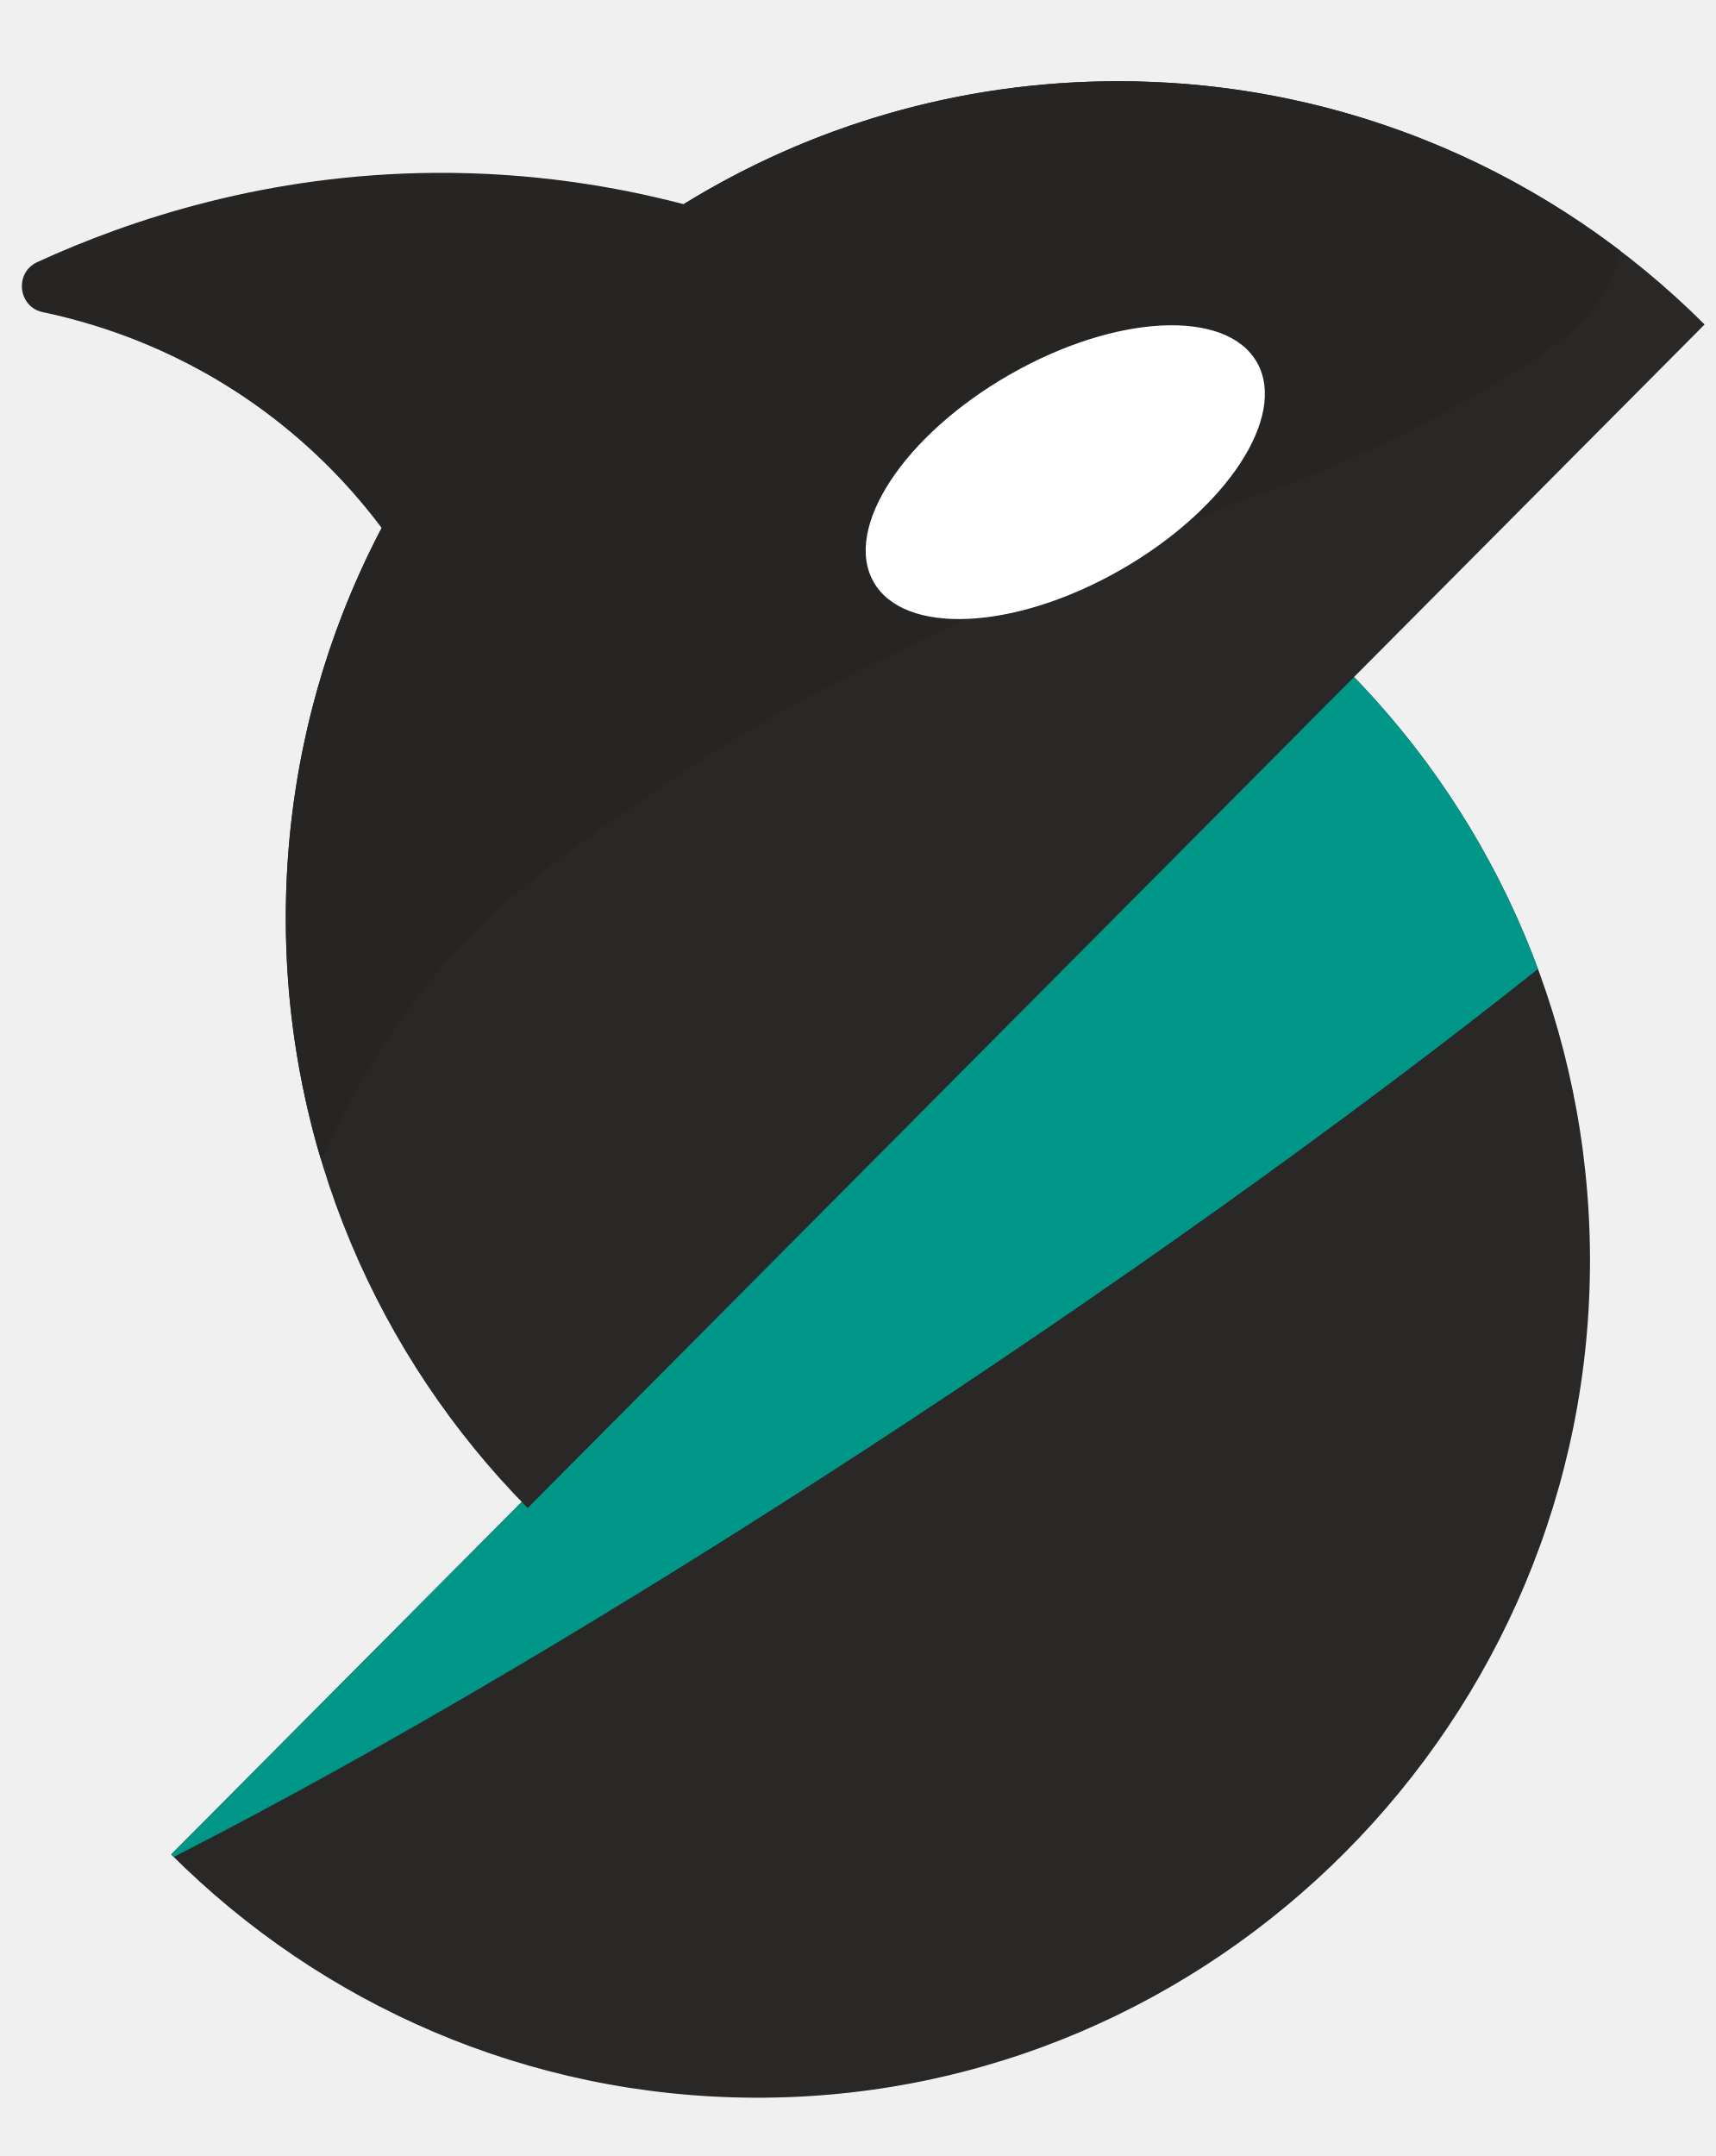
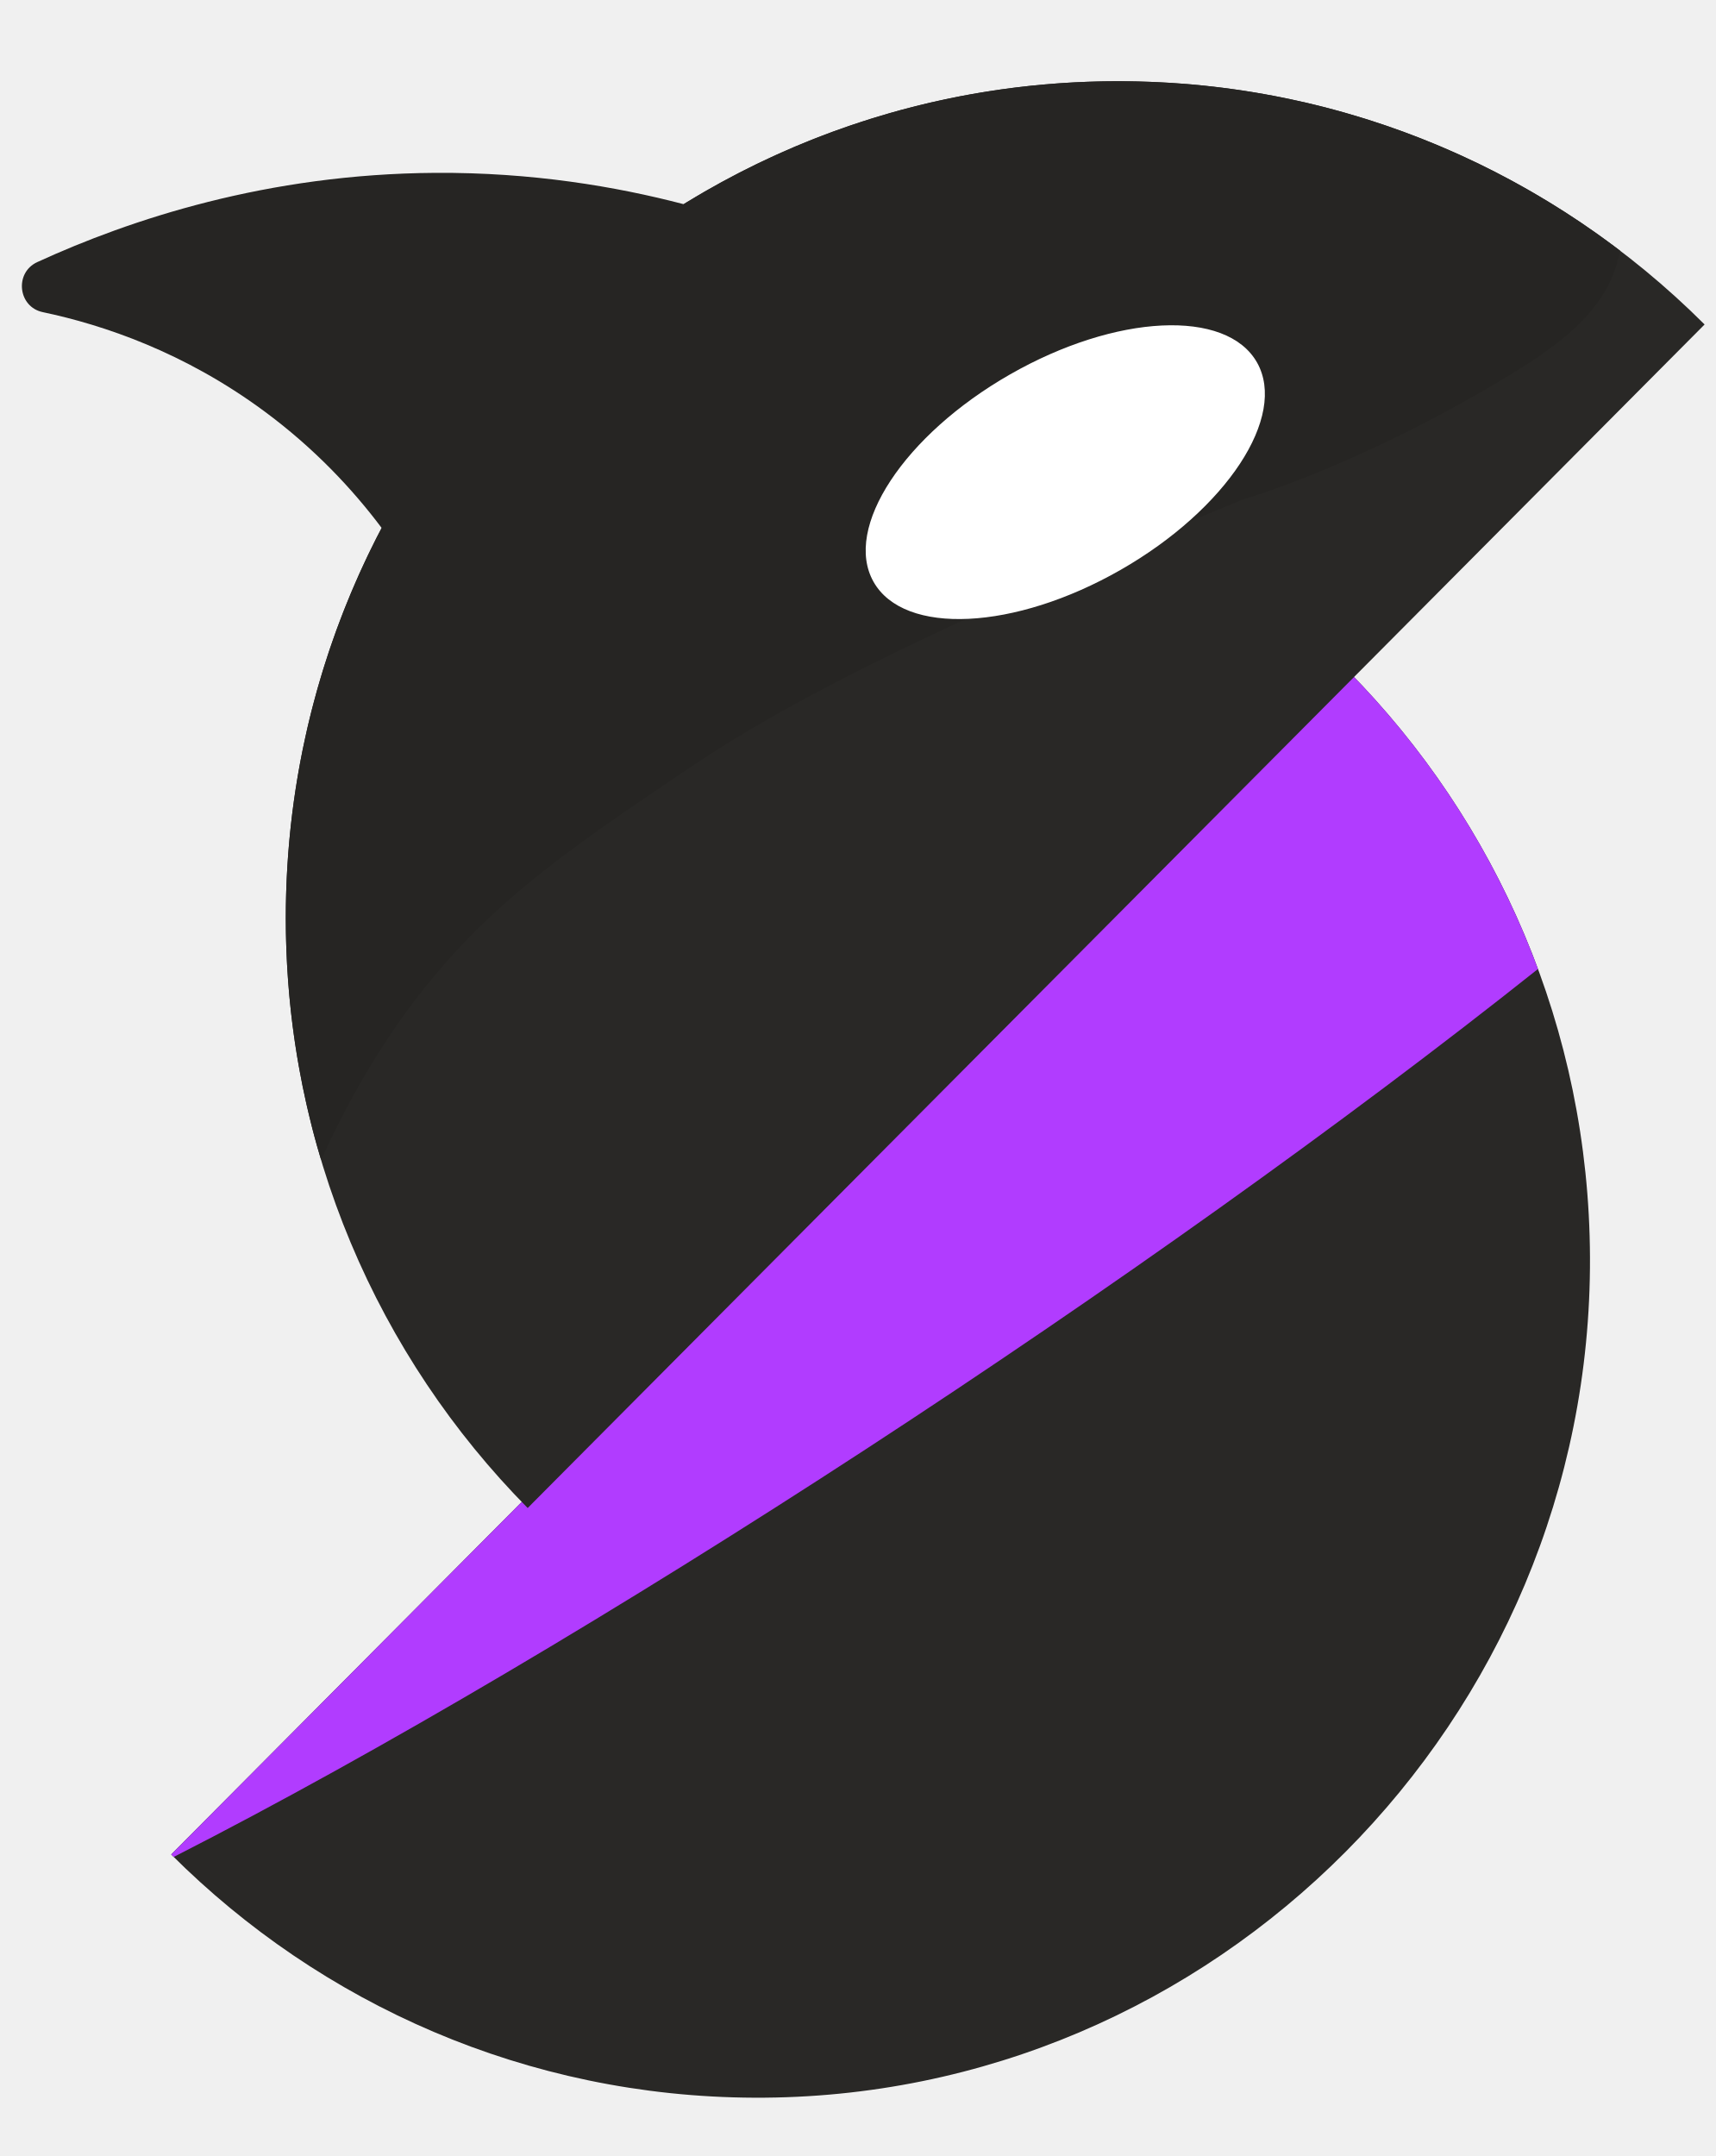
<svg xmlns="http://www.w3.org/2000/svg" id="svg2" width="814.987" height="1023.993" version="1.1" viewBox="0 0 814.987 1023.993">
  <defs id="defs6">
    <clipPath id="clipPath16" clipPathUnits="userSpaceOnUse">
      <path id="path14" d="M 0,792 H 612 V 0 H 0 Z" />
    </clipPath>
  </defs>
  <g id="g8" transform="matrix(1.333333,0,0,-1.333333,1.3995581e-8,1055.996)">
    <g id="g10" transform="translate(1.258952,16.06244)">
      <g id="g12" clip-path="url(#clipPath16)">
        <g id="g18" transform="translate(59.7287,115.3517)">
          <path style="fill:#292826;fill-opacity:1;fill-rule:nonzero;stroke:none" id="path20" d="m 0,0 c 53.332,-53.285 126.698,-86.317 207.744,-86.646 164.049,-0.664 298.355,134.38 297.699,299.337 -0.324,81.496 -33.176,155.271 -86.17,208.899 z" />
        </g>
        <g id="g22" transform="translate(479.0017,536.9419)">
-           <path style="fill:#009789;fill-opacity:1;fill-rule:nonzero;stroke:none" id="path24" d="m 0,0 -419.273,-421.59 c 0.298,-0.298 0.606,-0.587 0.906,-0.884 146.894,74.925 348.023,206.579 486.003,316.297 C 52.756,-65.97 29.506,-29.859 0,0" />
+           <path style="fill:#B13CFF;fill-opacity:1;fill-rule:nonzero;stroke:none" id="path24" d="m 0,0 -419.273,-421.59 c 0.298,-0.298 0.606,-0.587 0.906,-0.884 146.894,74.925 348.023,206.579 486.003,316.297 C 52.756,-65.97 29.506,-29.859 0,0" />
        </g>
        <g id="g26" transform="translate(397.0372,747)">
          <path style="fill:#292826;fill-opacity:1;fill-rule:nonzero;stroke:none" id="path28" d="m 0,0 c -163.742,0 -296.482,-133.473 -296.482,-298.121 0,-81.979 32.915,-156.223 86.172,-210.117 l 419.273,421.59 C 155.364,-33.096 81.529,0 0,0" />
        </g>
        <g id="g30" transform="translate(397.0372,747)">
          <path style="fill:#262523;fill-opacity:1;fill-rule:nonzero;stroke:none" id="path32" d="m 0,0 c -56.714,0 -109.702,-16.022 -154.751,-43.796 -24.127,6.312 -54.061,11.37 -88.437,11.157 -59.938,-0.372 -108.713,-16.603 -141.822,-31.784 -8.218,-3.768 -6.898,-15.967 1.941,-17.829 21.801,-4.593 50.498,-14.324 78.883,-35.28 17.931,-13.238 31.574,-27.883 41.856,-41.597 -21.794,-41.504 -34.152,-88.793 -34.152,-138.992 0,-29.952 4.412,-58.865 12.586,-86.137 12.54,27.79 25.699,46.391 29.916,52.184 27.229,37.41 56.015,56.883 98.542,85.651 31.328,21.193 74.856,46.047 199.916,97.449 0,0 39.121,11.017 91.587,42.212 20.912,12.433 36.823,24.17 41.863,42.526 0.355,1.293 0.677,2.57 0.973,3.83 C 129.175,-22.506 67.208,0 0,0" />
        </g>
        <g id="g34" transform="translate(446.5563,646.8041)">
          <path style="fill:#fff;fill-opacity:1;fill-rule:nonzero;stroke:none" id="path36" d="m 0,0 c 10.875,-19.229 -10.891,-52.305 -48.616,-73.879 -37.725,-21.573 -77.124,-23.474 -88,-4.245 -10.875,19.229 10.891,52.305 48.617,73.879 C -50.274,17.328 -10.875,19.229 0,0" />
        </g>
      </g>
    </g>
  </g>
</svg>
